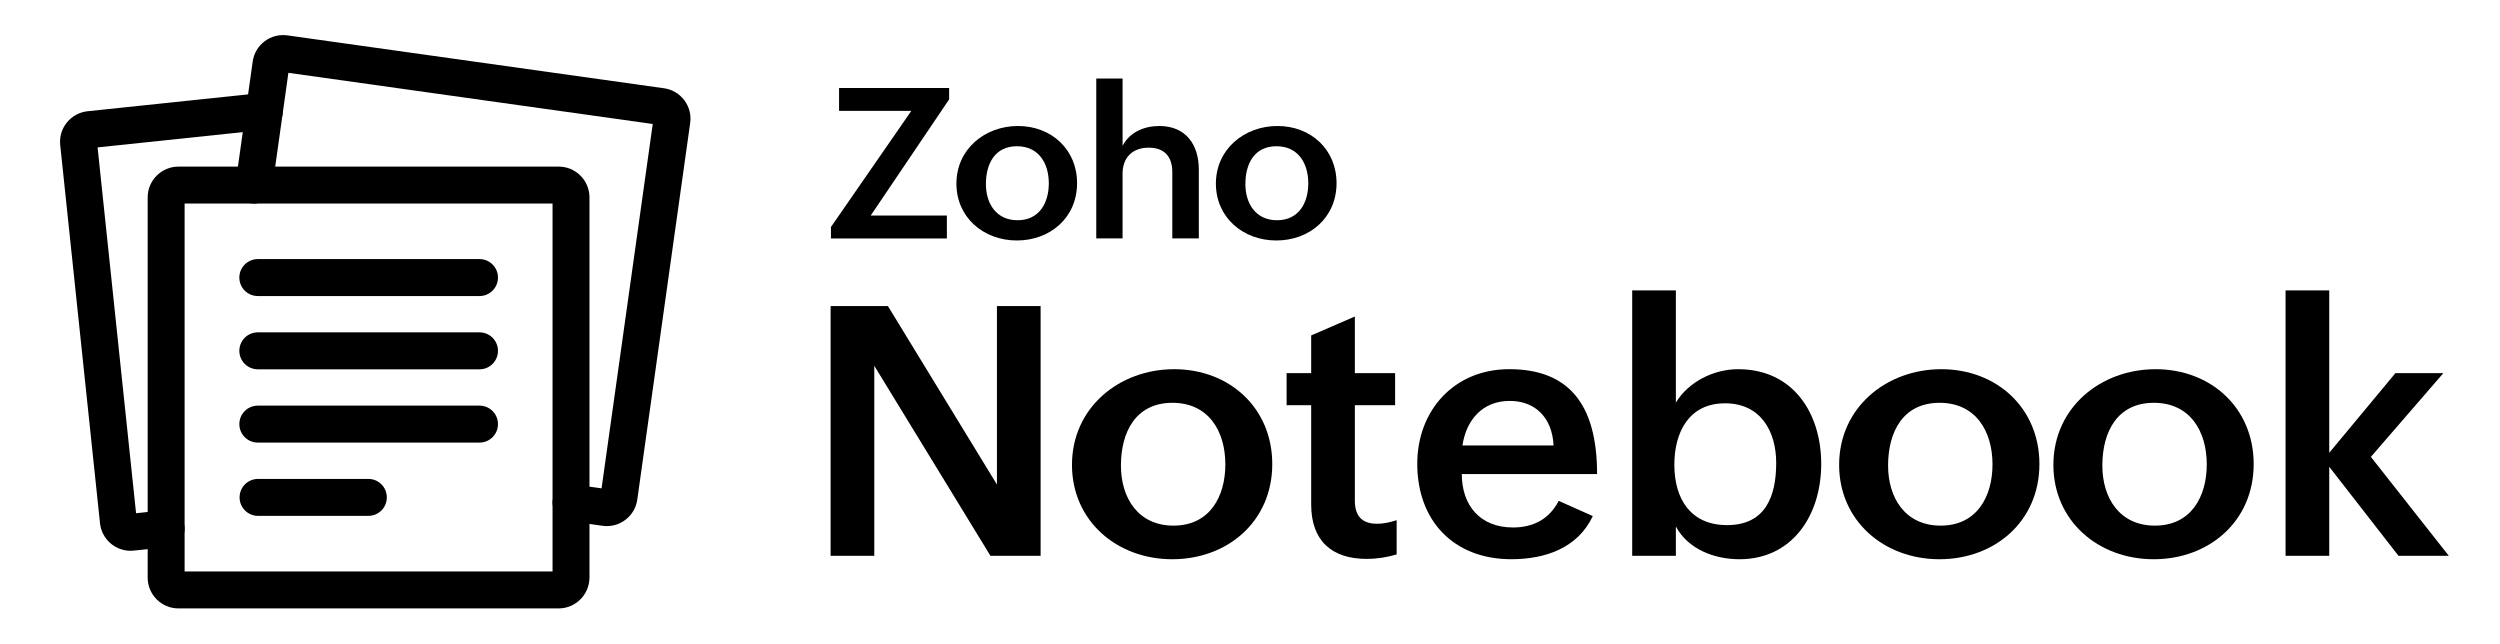
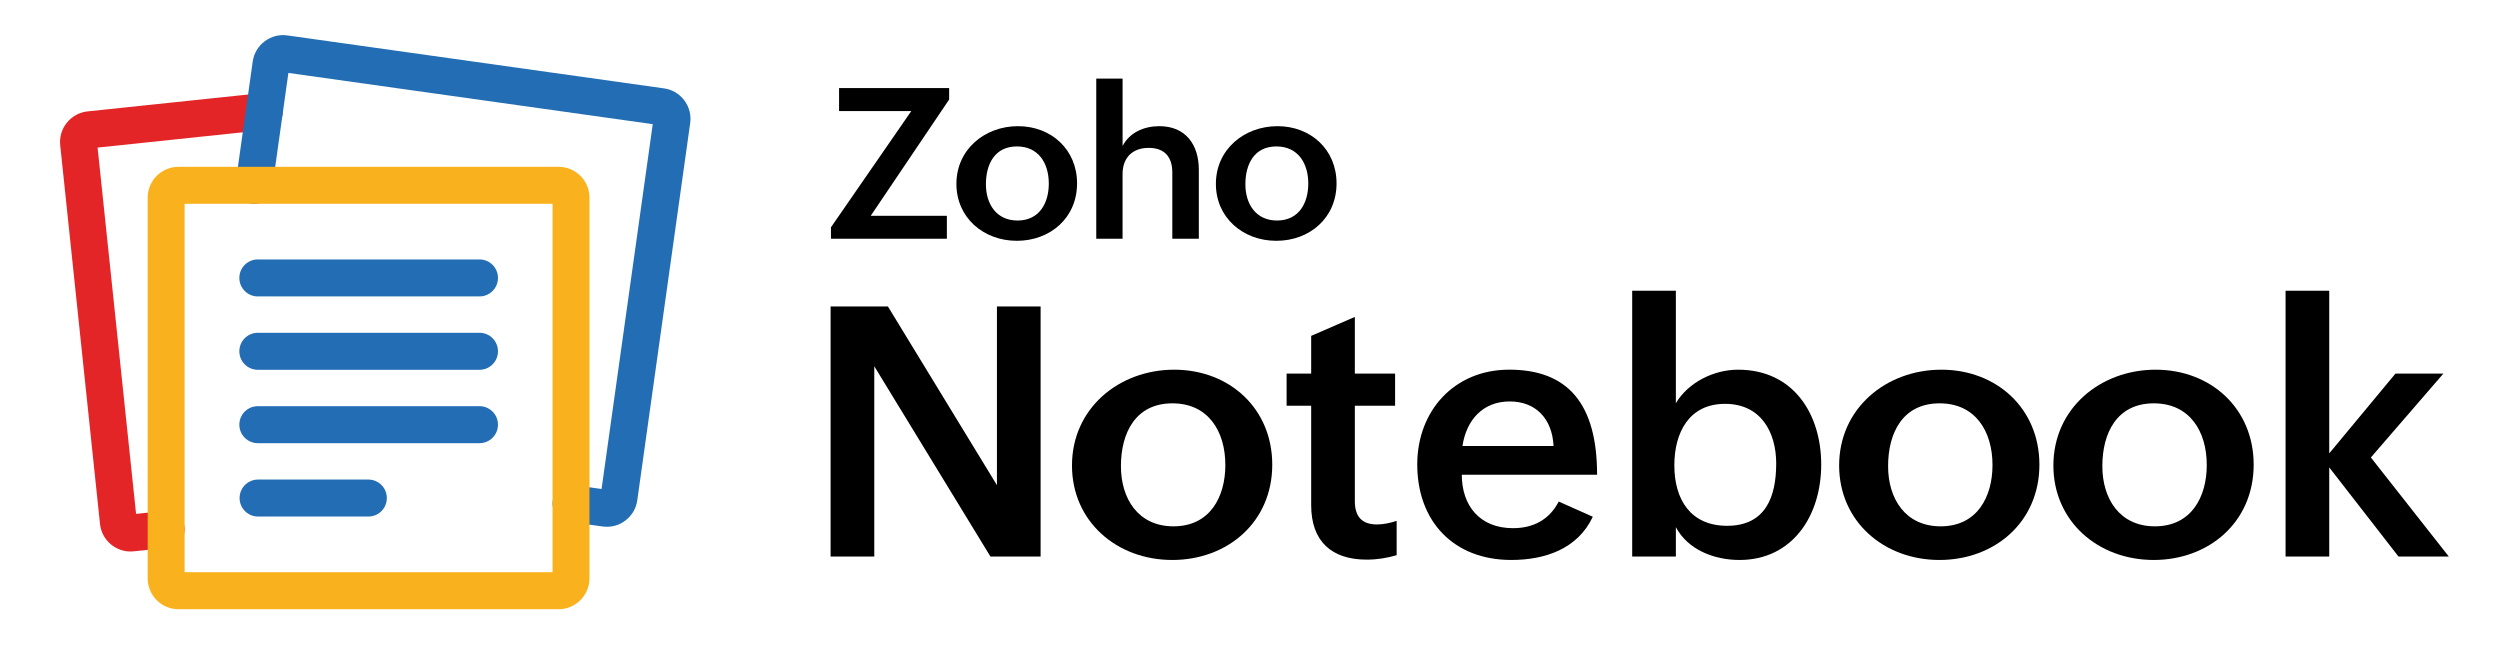
- <svg xmlns="http://www.w3.org/2000/svg" version="1.1" id="Layer_1" x="0px" y="0px" viewBox="0 0 1150 296" style="enable-background:new 0 0 1150 296;" xml:space="preserve">
-   <g>
-     <g>
-       <path d="M382.07,140.79h26.37l50.15,82.09v-82.09h20.09v114.89h-23.07l-53.44-87.42v87.42h-20.09V140.79z" />
-       <path d="M540.12,169.83c25.5,0,45.12,17.89,45.12,43.63c0,26.45-20.64,43.79-45.99,43.79c-25.58,0-46.14-17.74-46.14-43.4    C493.11,187.48,514.85,169.83,540.12,169.83z M563.66,213.62c0-15.46-7.85-28.33-24.33-28.33c-16.95,0-23.7,13.5-23.7,28.88    c0,14.91,7.93,27.62,24.17,27.62C556.6,241.79,563.66,228.29,563.66,213.62z" />
-       <path d="M642.45,255.05c-4.32,1.26-8.79,2.04-13.81,2.04c-16.01,0-25.5-8.32-25.5-25.03v-45.67h-11.3v-14.75h11.3v-17.34    l20.09-8.71v26.05h18.52v14.75h-18.52v43.87c0,6.59,2.83,10.67,10.2,10.67c2.83,0,5.96-0.63,9.03-1.65V255.05z" />
-       <path d="M732.69,237.39c-6.98,14.83-22.05,19.85-37.51,19.85c-26.53,0-43.24-17.74-43.24-43.87c0-24.64,17.03-43.55,42.3-43.55    c27.15,0,40.42,15.85,40.42,48.26h-62.23c0,14.2,8.24,24.56,23.54,24.56c9.1,0,16.64-3.69,21.03-12.24L732.69,237.39z     M714.64,204.9c-0.63-12.71-8.32-20.48-20.17-20.48c-12.63,0-20.01,8.87-21.74,20.48H714.64z" />
-       <path d="M750.81,133.57h20.09v51.64c5.81-9.65,17.5-15.38,28.64-15.38c25.58,0,38.22,20.56,38.22,43.55    c0,23.7-13.34,43.87-37.59,43.87c-11.85,0-23.78-4.79-29.27-15.07v13.5h-20.09V133.57z M817.05,212.91    c0-14.28-6.98-27.39-23.54-27.39c-16.64,0-23.31,13.34-23.31,28.25c0,15.77,7.53,27.78,24.25,27.78    C812.1,241.55,817.05,228.37,817.05,212.91z" />
-       <path d="M893.01,169.83c25.5,0,45.12,17.89,45.12,43.63c0,26.45-20.64,43.79-45.99,43.79c-25.58,0-46.14-17.74-46.14-43.4    C846,187.48,867.74,169.83,893.01,169.83z M916.55,213.62c0-15.46-7.85-28.33-24.33-28.33c-16.95,0-23.7,13.5-23.7,28.88    c0,14.91,7.93,27.62,24.17,27.62C909.49,241.79,916.55,228.29,916.55,213.62z" />
-       <path d="M991.57,169.83c25.5,0,45.12,17.89,45.12,43.63c0,26.45-20.64,43.79-45.99,43.79c-25.58,0-46.14-17.74-46.14-43.4    C944.56,187.48,966.3,169.83,991.57,169.83z M1015.11,213.62c0-15.46-7.85-28.33-24.33-28.33c-16.95,0-23.7,13.5-23.7,28.88    c0,14.91,7.93,27.62,24.17,27.62C1008.05,241.79,1015.11,228.29,1015.11,213.62z" />
-       <path d="M1051.36,133.57h20.09v74.71l30.45-36.65h22.05l-33.35,38.53l35.86,45.52h-23.15l-31.86-40.96v40.96h-20.09V133.57z" />
-     </g>
-     <g>
-       <path d="M382.23,104.43l36.97-53.42h-33.23V40.47h50.63v5.25l-36.07,53.42h35.03v10.54h-53.32V104.43z" />
-       <path d="M468.27,57.96c15.36,0,27.18,10.78,27.18,26.28c0,15.93-12.43,26.38-27.7,26.38c-15.41,0-27.8-10.68-27.8-26.14    C439.95,68.59,453.04,57.96,468.27,57.96z M482.45,84.33c0-9.31-4.73-17.06-14.65-17.06c-10.21,0-14.28,8.13-14.28,17.4    c0,8.98,4.77,16.64,14.56,16.64C478.19,101.3,482.45,93.17,482.45,84.33z" />
-       <path d="M504.29,36.12h12.1v30.96c3.26-6.29,9.93-9.12,16.92-9.12c12.1,0,18.15,8.51,18.15,20.04v31.67h-12.2V79.18    c0-7.28-3.78-11.25-10.83-11.25c-7.75,0-12.05,4.77-12.05,12.01v29.73h-12.1V36.12z" />
-       <path d="M587.63,57.96c15.36,0,27.18,10.78,27.18,26.28c0,15.93-12.43,26.38-27.7,26.38c-15.41,0-27.8-10.68-27.8-26.14    C559.31,68.59,572.41,57.96,587.63,57.96z M601.81,84.33c0-9.31-4.73-17.06-14.65-17.06c-10.21,0-14.28,8.13-14.28,17.4    c0,8.98,4.77,16.64,14.56,16.64C597.56,101.3,601.81,93.17,601.81,84.33z" />
-     </g>
-   </g>
-   <g>
-     <g class="st1">
-       <path class="st2" d="M60.05,253.36c-7.11,0-13.26-5.38-14.05-12.66v-0.03L27.7,66.75c-0.4-3.77,0.68-7.48,3.09-10.42    c2.38-2.92,5.75-4.76,9.49-5.16h0.03l80.39-8.44c4.67-0.48,8.84,2.89,9.35,7.56c0.51,4.67-2.89,8.84-7.56,9.35L44.89,67.8    l17.7,168.28l12.94-1.36c4.67-0.48,8.84,2.89,9.35,7.56c0.48,4.67-2.89,8.84-7.56,9.35l-15.72,1.64    C61.07,253.33,60.56,253.36,60.05,253.36z" />
-     </g>
-     <g class="st1">
-       <path class="st3" d="M279.18,242c-0.68,0-1.36-0.06-2.04-0.14l-15.66-2.21c-4.65-0.65-7.87-4.96-7.22-9.6    c0.65-4.65,4.96-7.87,9.6-7.22l12.86,1.81l23.54-167.6l-167.6-23.54l-7.42,52.83c-0.65,4.65-4.96,7.87-9.6,7.22    c-4.65-0.65-7.87-4.96-7.22-9.6l7.82-55.63c0.51-3.74,2.46-7.05,5.52-9.35c3.03-2.27,6.74-3.23,10.48-2.69L305.44,40.6    c3.74,0.51,7.05,2.46,9.35,5.52c2.27,3.03,3.23,6.74,2.69,10.48l-24.33,173.21c-0.51,3.74-2.46,7.05-5.52,9.35    C285.15,241.04,282.21,242,279.18,242z M276.32,227.47L276.32,227.47L276.32,227.47z M303.08,57.43L303.08,57.43L303.08,57.43z     M300.65,54.17C300.65,54.2,300.65,54.2,300.65,54.17C300.65,54.2,300.65,54.2,300.65,54.17z M133.04,30.66L133.04,30.66    L133.04,30.66z" />
-     </g>
-     <g class="st1">
-       <path class="st4" d="M256.97,279.87H82.09c-7.82,0-14.16-6.35-14.16-14.16V90.8c0-7.82,6.34-14.16,14.16-14.16H257    c7.82,0,14.16,6.34,14.16,14.16v174.91c0,0.03,0,0.06,0,0.08C271.08,273.56,264.73,279.87,256.97,279.87z M262.66,265.71    L262.66,265.71L262.66,265.71z M84.92,262.88h169.25V93.63H84.92V262.88z" />
-     </g>
-     <g class="st1">
-       <path class="st3" d="M220.57,136.18H118.6c-4.7,0-8.5-3.8-8.5-8.5c0-4.7,3.8-8.5,8.5-8.5h101.97c4.7,0,8.5,3.8,8.5,8.5    C229.07,132.38,225.27,136.18,220.57,136.18z" />
-     </g>
-     <g class="st1">
-       <path class="st3" d="M220.57,169.88H118.6c-4.7,0-8.5-3.8-8.5-8.5s3.8-8.5,8.5-8.5h101.97c4.7,0,8.5,3.8,8.5,8.5    S225.27,169.88,220.57,169.88z" />
-     </g>
-     <g class="st1">
-       <path class="st3" d="M220.57,203.59H118.6c-4.7,0-8.5-3.8-8.5-8.5s3.8-8.5,8.5-8.5h101.97c4.7,0,8.5,3.8,8.5,8.5    S225.27,203.59,220.57,203.59z" />
-     </g>
-     <g class="st1">
-       <path class="st3" d="M169.44,237.3h-50.73c-4.7,0-8.5-3.8-8.5-8.5s3.8-8.5,8.5-8.5h50.73c4.7,0,8.5,3.8,8.5,8.5    S174.15,237.3,169.44,237.3z" />
-     </g>
-   </g>
+ <svg xmlns="http://www.w3.org/2000/svg" width="194" height="50" viewBox="0 0 194 50" fill="none">
+   <path d="M64.454 23.782H68.902L77.362 37.649V23.782H80.751V43.189H76.859L67.844 28.422V43.189H64.455V23.782H64.454Z" fill="black" />
+   <path d="M91.116 28.688C95.418 28.688 98.727 31.709 98.727 36.057C98.727 40.525 95.246 43.454 90.969 43.454C86.654 43.454 83.186 40.458 83.186 36.123C83.186 31.669 86.853 28.688 91.116 28.688ZM95.087 36.084C95.087 33.473 93.763 31.299 90.983 31.299C88.123 31.299 86.984 33.579 86.984 36.177C86.984 38.696 88.322 40.843 91.062 40.843C93.896 40.843 95.087 38.562 95.087 36.084Z" fill="black" />
+   <path d="M108.379 43.083C107.65 43.296 106.896 43.427 106.049 43.427C103.348 43.427 101.747 42.022 101.747 39.199V31.485H99.841V28.993H101.747V26.064L105.136 24.593V28.993H108.26V31.485H105.136V38.895C105.136 40.008 105.614 40.698 106.857 40.698C107.334 40.698 107.862 40.591 108.38 40.419V43.083H108.379Z" fill="black" />
+   <path d="M123.602 40.1C122.424 42.605 119.882 43.453 117.274 43.453C112.798 43.453 109.979 40.456 109.979 36.042C109.979 31.88 112.852 28.686 117.115 28.686C121.695 28.686 123.934 31.363 123.934 36.838H113.436C113.436 39.236 114.826 40.986 117.407 40.986C118.942 40.986 120.214 40.363 120.955 38.919L123.602 40.1ZM120.557 34.611C120.45 32.465 119.153 31.152 117.154 31.152C115.023 31.152 113.778 32.65 113.487 34.611H120.557Z" fill="black" />
+   <path d="M126.658 22.562H130.047V31.285C131.028 29.655 133 28.688 134.879 28.688C139.194 28.688 141.326 32.16 141.326 36.044C141.326 40.047 139.076 43.454 134.985 43.454C132.986 43.454 130.974 42.645 130.047 40.909V43.189H126.658V22.562ZM137.833 35.965C137.833 33.552 136.655 31.338 133.862 31.338C131.055 31.338 129.929 33.591 129.929 36.11C129.929 38.774 131.2 40.802 134.02 40.802C136.998 40.802 137.833 38.576 137.833 35.965Z" fill="black" />
+   <path d="M150.647 28.688C154.949 28.688 158.258 31.709 158.258 36.057C158.258 40.525 154.777 43.454 150.5 43.454C146.185 43.454 142.717 40.458 142.717 36.123C142.717 31.669 146.384 28.688 150.647 28.688ZM154.618 36.084C154.618 33.473 153.294 31.299 150.514 31.299C147.654 31.299 146.516 33.579 146.516 36.177C146.516 38.696 147.853 40.843 150.593 40.843C153.427 40.843 154.618 38.562 154.618 36.084Z" fill="black" />
+   <path d="M167.274 28.688C171.575 28.688 174.885 31.709 174.885 36.057C174.885 40.525 171.403 43.454 167.127 43.454C162.812 43.454 159.343 40.458 159.343 36.123C159.343 31.669 163.011 28.688 167.274 28.688ZM171.245 36.084C171.245 33.473 169.92 31.299 167.14 31.299C164.281 31.299 163.142 33.579 163.142 36.177C163.142 38.696 164.48 40.843 167.22 40.843C170.054 40.843 171.245 38.562 171.245 36.084Z" fill="black" />
+   <path d="M177.36 22.562H180.749V35.182L185.886 28.992H189.605L183.979 35.5L190.029 43.189H186.124L180.749 36.27V43.189H177.36V22.562Z" fill="black" />
+   <path d="M64.481 17.64L70.717 8.617H65.112V6.836H73.653V7.723L67.568 16.747H73.477V18.527H64.482V17.64H64.481Z" fill="black" />
+   <path d="M78.995 9.791C81.586 9.791 83.58 11.611 83.58 14.23C83.58 16.921 81.483 18.686 78.907 18.686C76.308 18.686 74.218 16.882 74.218 14.27C74.218 11.586 76.426 9.791 78.995 9.791ZM81.387 14.245C81.387 12.672 80.589 11.363 78.916 11.363C77.193 11.363 76.507 12.736 76.507 14.302C76.507 15.819 77.311 17.113 78.963 17.113C80.669 17.111 81.387 15.738 81.387 14.245Z" fill="black" />
+   <path d="M85.072 6.101H87.113V11.331C87.663 10.269 88.788 9.791 89.967 9.791C92.008 9.791 93.029 11.228 93.029 13.176V18.525H90.971V13.375C90.971 12.145 90.333 11.475 89.144 11.475C87.837 11.475 87.111 12.28 87.111 13.503V18.525H85.07V6.101H85.072Z" fill="black" />
+   <path d="M99.131 9.791C101.722 9.791 103.716 11.611 103.716 14.23C103.716 16.921 101.619 18.686 99.043 18.686C96.443 18.686 94.353 16.882 94.353 14.27C94.353 11.586 96.563 9.791 99.131 9.791ZM101.523 14.245C101.523 12.672 100.725 11.363 99.051 11.363C97.329 11.363 96.642 12.736 96.642 14.302C96.642 15.819 97.447 17.113 99.099 17.113C100.806 17.111 101.523 15.738 101.523 14.245Z" fill="black" />
+   <path d="M10.13 42.797C8.931 42.797 7.893 41.889 7.76 40.659V40.654L4.673 11.275C4.605 10.639 4.788 10.012 5.194 9.515C5.596 9.022 6.164 8.711 6.795 8.644H6.8L20.362 7.218C21.149 7.137 21.853 7.706 21.939 8.495C22.025 9.284 21.451 9.988 20.663 10.074L7.573 11.453L10.559 39.878L12.742 39.649C13.529 39.568 14.233 40.137 14.319 40.926C14.4 41.715 13.831 42.419 13.043 42.505L10.392 42.782C10.302 42.792 10.216 42.797 10.13 42.797Z" fill="#E42527" />
+   <path d="M47.096 40.878C46.982 40.878 46.867 40.868 46.752 40.855L44.111 40.481C43.326 40.372 42.783 39.644 42.893 38.86C43.002 38.074 43.729 37.53 44.512 37.64L46.681 37.946L50.653 9.635L22.379 5.659L21.127 14.583C21.018 15.368 20.291 15.912 19.508 15.802C18.724 15.693 18.18 14.964 18.29 14.181L19.609 4.784C19.695 4.152 20.024 3.593 20.54 3.204C21.052 2.821 21.677 2.659 22.308 2.75L51.526 6.858C52.157 6.944 52.716 7.274 53.104 7.791C53.487 8.302 53.649 8.929 53.557 9.561L49.453 38.819C49.367 39.451 49.038 40.01 48.522 40.399C48.104 40.716 47.608 40.878 47.096 40.878Z" fill="#226DB4" />
+   <path d="M43.35 47.275H13.848C12.529 47.275 11.46 46.203 11.46 44.883V15.338C11.46 14.017 12.529 12.946 13.848 12.946H43.355C44.674 12.946 45.743 14.017 45.743 15.338V44.883C45.743 44.889 45.743 44.894 45.743 44.897C45.73 46.209 44.659 47.275 43.35 47.275ZM14.326 44.405H42.877V15.816H14.326V44.405Z" fill="#F9B21D" />
+   <path d="M37.209 23.003H20.007C19.214 23.003 18.573 22.361 18.573 21.567C18.573 20.774 19.214 20.132 20.007 20.132H37.209C38.002 20.132 38.643 20.774 38.643 21.567C38.643 22.361 38.002 23.003 37.209 23.003Z" fill="#226DB4" />
+   <path d="M37.209 28.696H20.007C19.214 28.696 18.573 28.054 18.573 27.26C18.573 26.466 19.214 25.824 20.007 25.824H37.209C38.002 25.824 38.643 26.466 38.643 27.26C38.643 28.054 38.002 28.696 37.209 28.696Z" fill="#226DB4" />
+   <path d="M37.209 34.39H20.007C19.214 34.39 18.573 33.748 18.573 32.954C18.573 32.16 19.214 31.519 20.007 31.519H37.209C38.002 31.519 38.643 32.16 38.643 32.954C38.643 33.748 38.002 34.39 37.209 34.39Z" fill="#226DB4" />
+   <path d="M28.584 40.084H20.026C19.233 40.084 18.592 39.443 18.592 38.649C18.592 37.855 19.233 37.213 20.026 37.213H28.584C29.377 37.213 30.018 37.855 30.018 38.649C30.018 39.443 29.378 40.084 28.584 40.084Z" fill="#226DB4" />
</svg>
